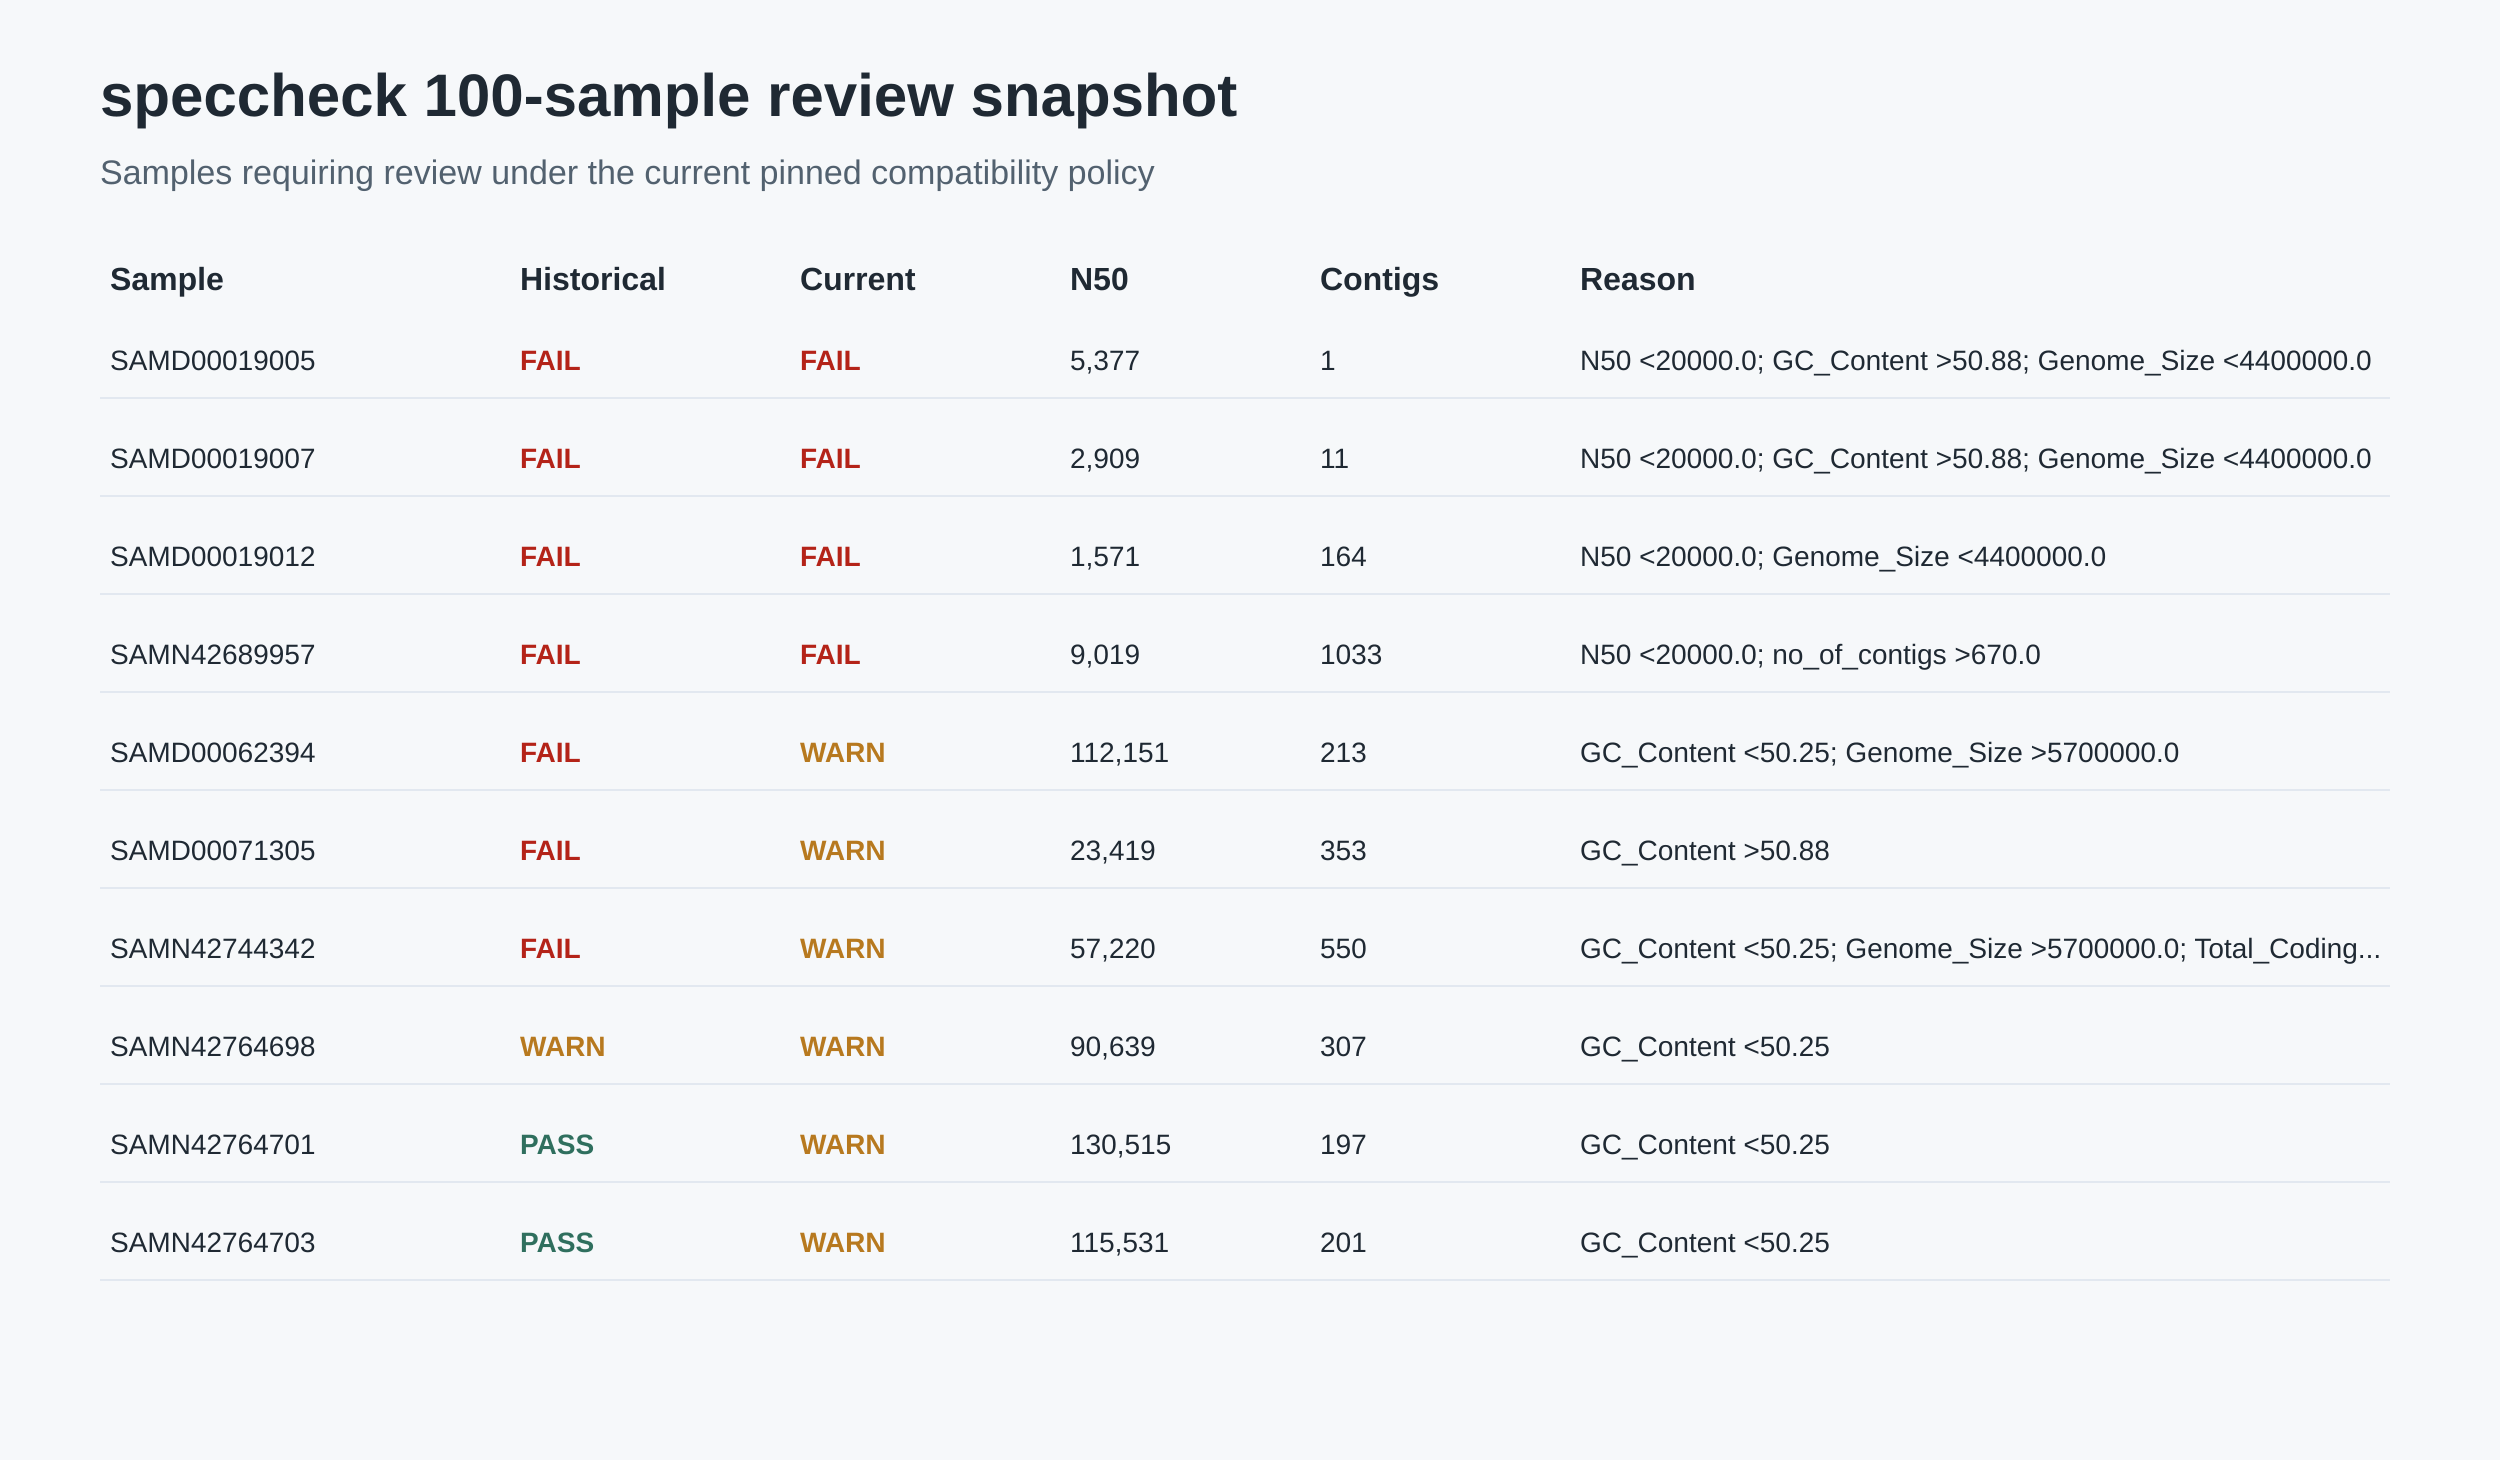
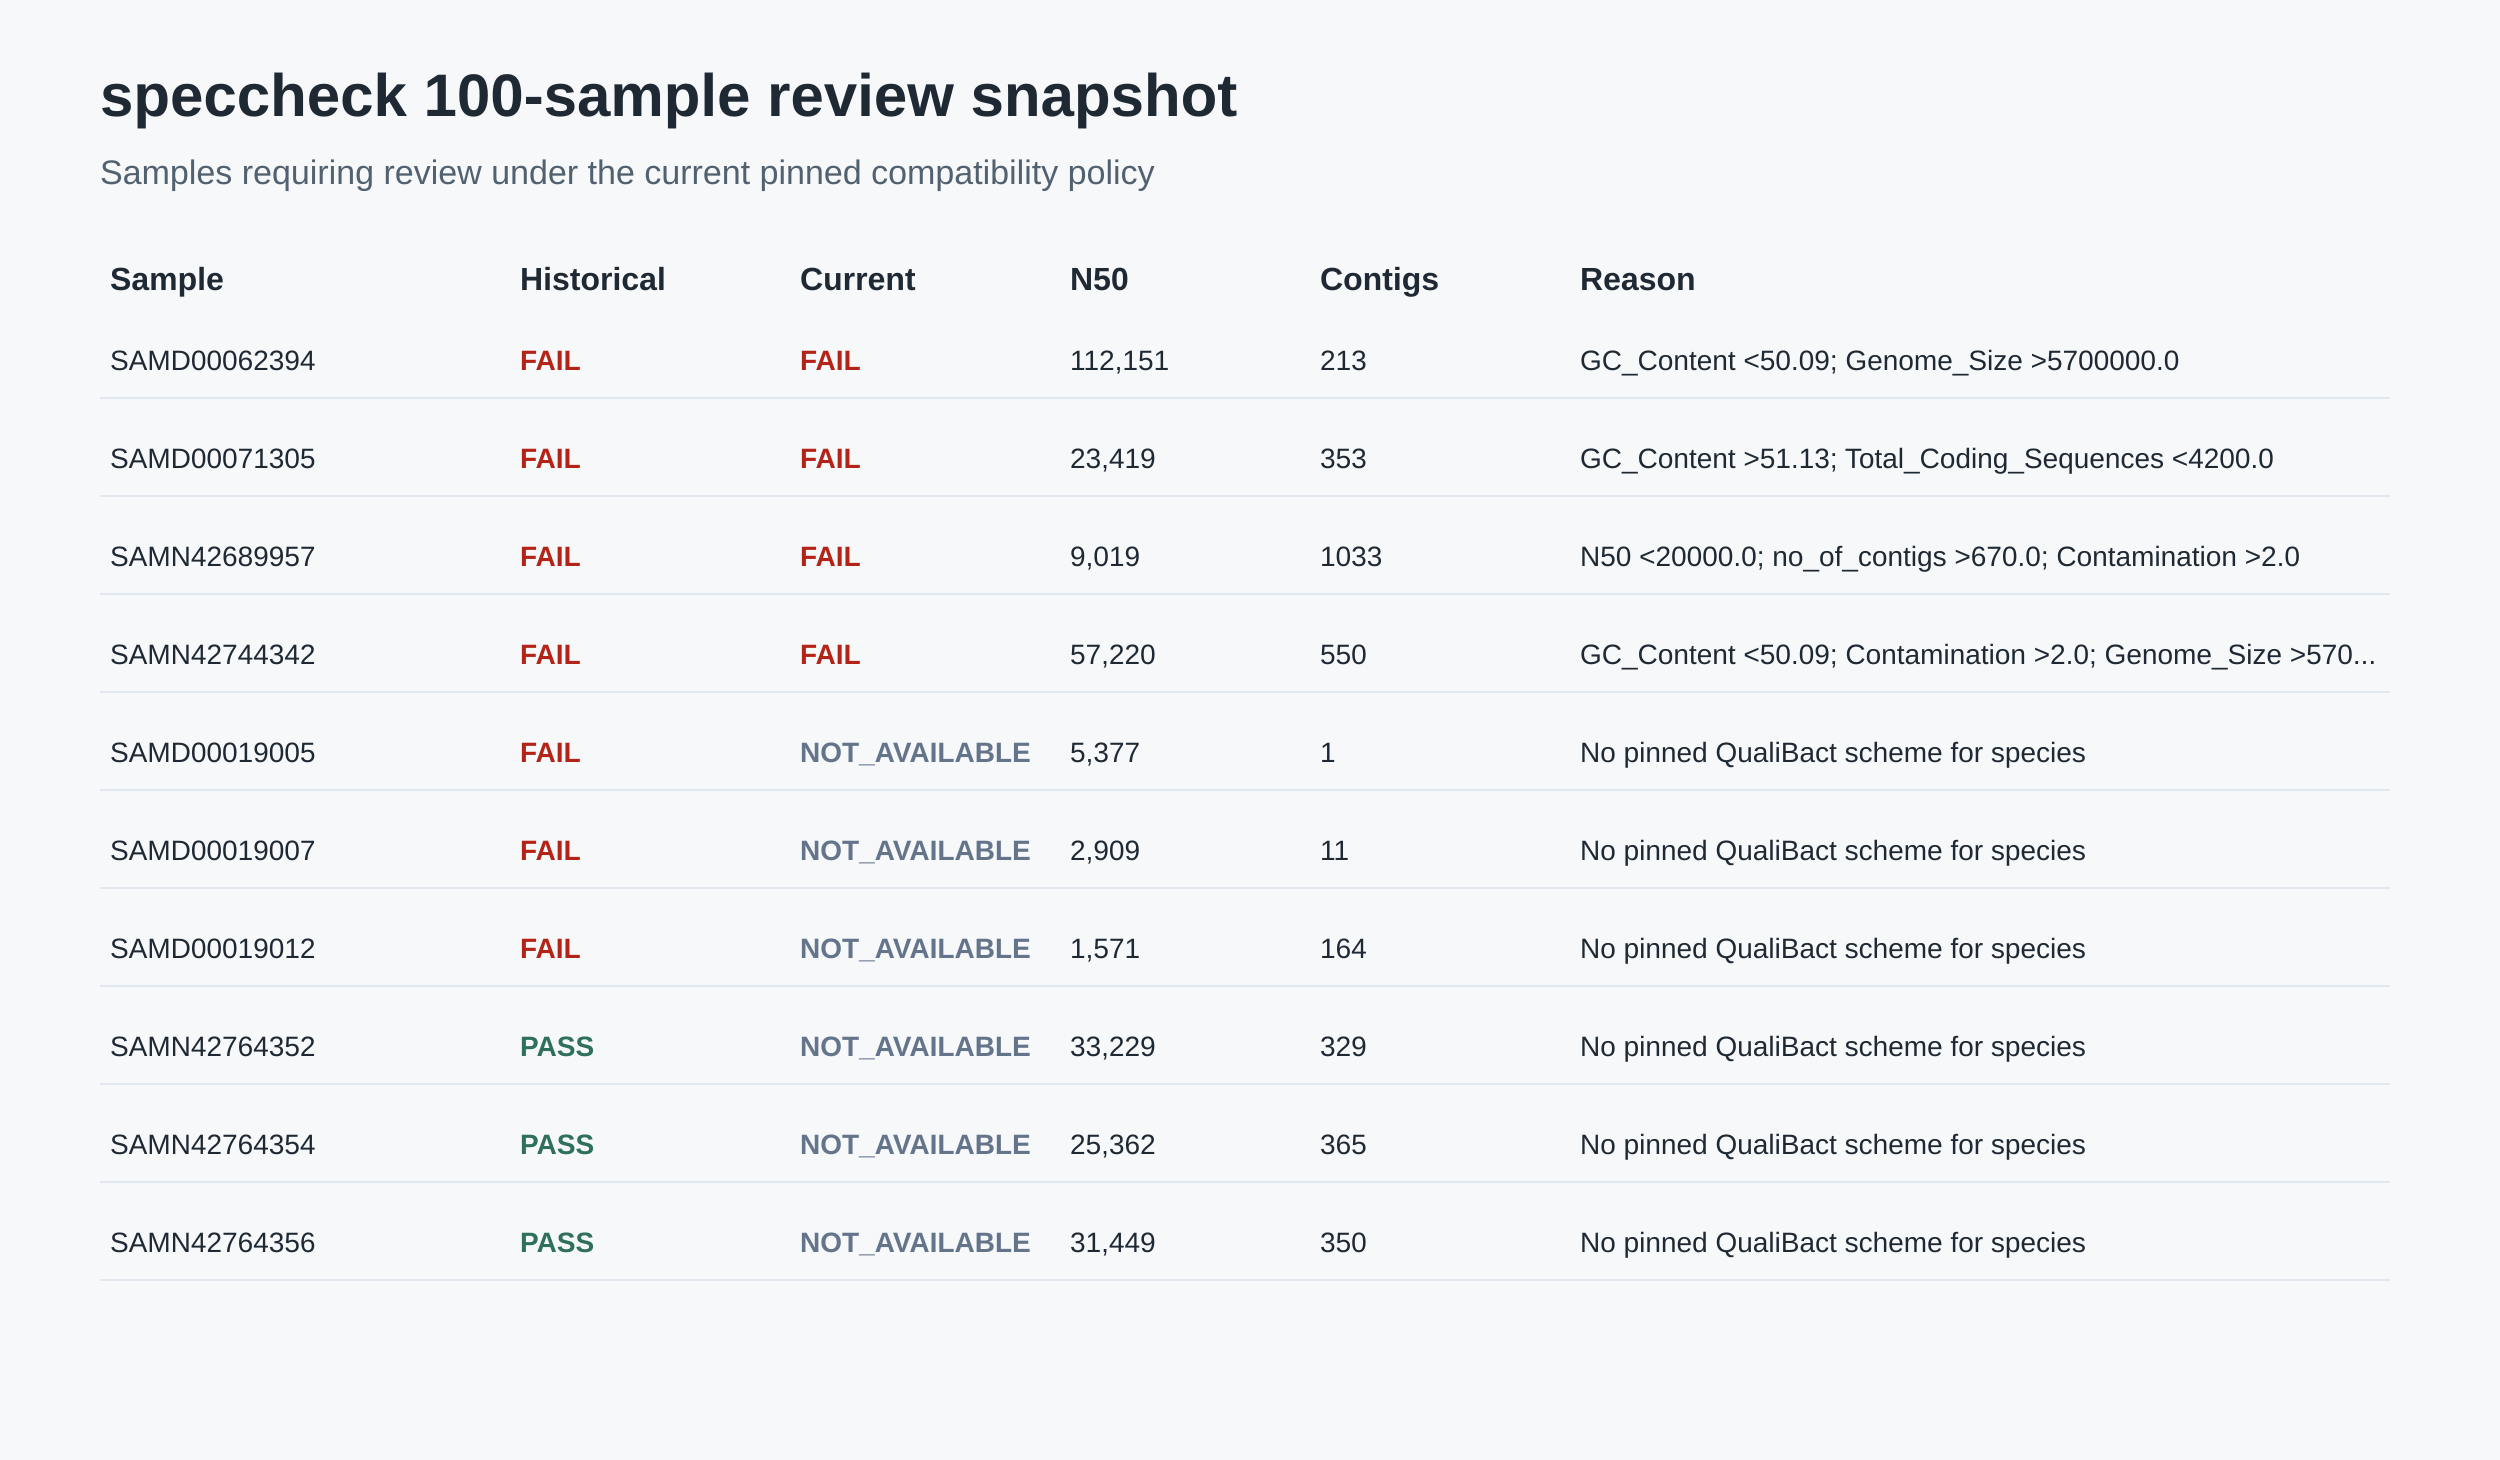
<svg xmlns="http://www.w3.org/2000/svg" width="1250" height="730" viewBox="0 0 1250 730">
  <rect width="100%" height="100%" fill="#f6f8fa" />
  <text x="50" y="58" font-family="Arial, Helvetica, sans-serif" font-size="30" font-weight="700" fill="#1f2933" text-anchor="start">speccheck 100-sample review snapshot</text>
  <text x="50" y="92" font-family="Arial, Helvetica, sans-serif" font-size="17" font-weight="400" fill="#52616f" text-anchor="start">Samples requiring review under the current pinned compatibility policy</text>
  <text x="55" y="145" font-family="Arial, Helvetica, sans-serif" font-size="16" font-weight="700" fill="#1f2933" text-anchor="start">Sample</text>
  <text x="260" y="145" font-family="Arial, Helvetica, sans-serif" font-size="16" font-weight="700" fill="#1f2933" text-anchor="start">Historical</text>
  <text x="400" y="145" font-family="Arial, Helvetica, sans-serif" font-size="16" font-weight="700" fill="#1f2933" text-anchor="start">Current</text>
  <text x="535" y="145" font-family="Arial, Helvetica, sans-serif" font-size="16" font-weight="700" fill="#1f2933" text-anchor="start">N50</text>
  <text x="660" y="145" font-family="Arial, Helvetica, sans-serif" font-size="16" font-weight="700" fill="#1f2933" text-anchor="start">Contigs</text>
  <text x="790" y="145" font-family="Arial, Helvetica, sans-serif" font-size="16" font-weight="700" fill="#1f2933" text-anchor="start">Reason</text>
-   <text x="55" y="185" font-family="Arial, Helvetica, sans-serif" font-size="14" font-weight="400" fill="#1f2933" text-anchor="start">SAMD00019005</text>
+   <text x="55" y="185" font-family="Arial, Helvetica, sans-serif" font-size="14" font-weight="400" fill="#1f2933" text-anchor="start">SAMD00062394</text>
  <text x="260" y="185" font-family="Arial, Helvetica, sans-serif" font-size="14" font-weight="700" fill="#b42318" text-anchor="start">FAIL</text>
  <text x="400" y="185" font-family="Arial, Helvetica, sans-serif" font-size="14" font-weight="700" fill="#b42318" text-anchor="start">FAIL</text>
-   <text x="535" y="185" font-family="Arial, Helvetica, sans-serif" font-size="14" font-weight="400" fill="#1f2933" text-anchor="start">5,377</text>
-   <text x="660" y="185" font-family="Arial, Helvetica, sans-serif" font-size="14" font-weight="400" fill="#1f2933" text-anchor="start">1</text>
-   <text x="790" y="185" font-family="Arial, Helvetica, sans-serif" font-size="14" font-weight="400" fill="#1f2933" text-anchor="start">N50 &lt;20000.0; GC_Content &gt;50.88; Genome_Size &lt;4400000.0</text>
+   <text x="535" y="185" font-family="Arial, Helvetica, sans-serif" font-size="14" font-weight="400" fill="#1f2933" text-anchor="start">112,151</text>
+   <text x="660" y="185" font-family="Arial, Helvetica, sans-serif" font-size="14" font-weight="400" fill="#1f2933" text-anchor="start">213</text>
+   <text x="790" y="185" font-family="Arial, Helvetica, sans-serif" font-size="14" font-weight="400" fill="#1f2933" text-anchor="start">GC_Content &lt;50.09; Genome_Size &gt;5700000.0</text>
  <line x1="50" y1="199" x2="1195" y2="199" stroke="#e2e8f0" />
-   <text x="55" y="234" font-family="Arial, Helvetica, sans-serif" font-size="14" font-weight="400" fill="#1f2933" text-anchor="start">SAMD00019007</text>
+   <text x="55" y="234" font-family="Arial, Helvetica, sans-serif" font-size="14" font-weight="400" fill="#1f2933" text-anchor="start">SAMD00071305</text>
  <text x="260" y="234" font-family="Arial, Helvetica, sans-serif" font-size="14" font-weight="700" fill="#b42318" text-anchor="start">FAIL</text>
  <text x="400" y="234" font-family="Arial, Helvetica, sans-serif" font-size="14" font-weight="700" fill="#b42318" text-anchor="start">FAIL</text>
-   <text x="535" y="234" font-family="Arial, Helvetica, sans-serif" font-size="14" font-weight="400" fill="#1f2933" text-anchor="start">2,909</text>
-   <text x="660" y="234" font-family="Arial, Helvetica, sans-serif" font-size="14" font-weight="400" fill="#1f2933" text-anchor="start">11</text>
-   <text x="790" y="234" font-family="Arial, Helvetica, sans-serif" font-size="14" font-weight="400" fill="#1f2933" text-anchor="start">N50 &lt;20000.0; GC_Content &gt;50.88; Genome_Size &lt;4400000.0</text>
+   <text x="535" y="234" font-family="Arial, Helvetica, sans-serif" font-size="14" font-weight="400" fill="#1f2933" text-anchor="start">23,419</text>
+   <text x="660" y="234" font-family="Arial, Helvetica, sans-serif" font-size="14" font-weight="400" fill="#1f2933" text-anchor="start">353</text>
+   <text x="790" y="234" font-family="Arial, Helvetica, sans-serif" font-size="14" font-weight="400" fill="#1f2933" text-anchor="start">GC_Content &gt;51.13; Total_Coding_Sequences &lt;4200.0</text>
  <line x1="50" y1="248" x2="1195" y2="248" stroke="#e2e8f0" />
-   <text x="55" y="283" font-family="Arial, Helvetica, sans-serif" font-size="14" font-weight="400" fill="#1f2933" text-anchor="start">SAMD00019012</text>
+   <text x="55" y="283" font-family="Arial, Helvetica, sans-serif" font-size="14" font-weight="400" fill="#1f2933" text-anchor="start">SAMN42689957</text>
  <text x="260" y="283" font-family="Arial, Helvetica, sans-serif" font-size="14" font-weight="700" fill="#b42318" text-anchor="start">FAIL</text>
  <text x="400" y="283" font-family="Arial, Helvetica, sans-serif" font-size="14" font-weight="700" fill="#b42318" text-anchor="start">FAIL</text>
-   <text x="535" y="283" font-family="Arial, Helvetica, sans-serif" font-size="14" font-weight="400" fill="#1f2933" text-anchor="start">1,571</text>
-   <text x="660" y="283" font-family="Arial, Helvetica, sans-serif" font-size="14" font-weight="400" fill="#1f2933" text-anchor="start">164</text>
-   <text x="790" y="283" font-family="Arial, Helvetica, sans-serif" font-size="14" font-weight="400" fill="#1f2933" text-anchor="start">N50 &lt;20000.0; Genome_Size &lt;4400000.0</text>
+   <text x="535" y="283" font-family="Arial, Helvetica, sans-serif" font-size="14" font-weight="400" fill="#1f2933" text-anchor="start">9,019</text>
+   <text x="660" y="283" font-family="Arial, Helvetica, sans-serif" font-size="14" font-weight="400" fill="#1f2933" text-anchor="start">1033</text>
+   <text x="790" y="283" font-family="Arial, Helvetica, sans-serif" font-size="14" font-weight="400" fill="#1f2933" text-anchor="start">N50 &lt;20000.0; no_of_contigs &gt;670.0; Contamination &gt;2.0</text>
  <line x1="50" y1="297" x2="1195" y2="297" stroke="#e2e8f0" />
-   <text x="55" y="332" font-family="Arial, Helvetica, sans-serif" font-size="14" font-weight="400" fill="#1f2933" text-anchor="start">SAMN42689957</text>
+   <text x="55" y="332" font-family="Arial, Helvetica, sans-serif" font-size="14" font-weight="400" fill="#1f2933" text-anchor="start">SAMN42744342</text>
  <text x="260" y="332" font-family="Arial, Helvetica, sans-serif" font-size="14" font-weight="700" fill="#b42318" text-anchor="start">FAIL</text>
  <text x="400" y="332" font-family="Arial, Helvetica, sans-serif" font-size="14" font-weight="700" fill="#b42318" text-anchor="start">FAIL</text>
-   <text x="535" y="332" font-family="Arial, Helvetica, sans-serif" font-size="14" font-weight="400" fill="#1f2933" text-anchor="start">9,019</text>
-   <text x="660" y="332" font-family="Arial, Helvetica, sans-serif" font-size="14" font-weight="400" fill="#1f2933" text-anchor="start">1033</text>
-   <text x="790" y="332" font-family="Arial, Helvetica, sans-serif" font-size="14" font-weight="400" fill="#1f2933" text-anchor="start">N50 &lt;20000.0; no_of_contigs &gt;670.0</text>
+   <text x="535" y="332" font-family="Arial, Helvetica, sans-serif" font-size="14" font-weight="400" fill="#1f2933" text-anchor="start">57,220</text>
+   <text x="660" y="332" font-family="Arial, Helvetica, sans-serif" font-size="14" font-weight="400" fill="#1f2933" text-anchor="start">550</text>
+   <text x="790" y="332" font-family="Arial, Helvetica, sans-serif" font-size="14" font-weight="400" fill="#1f2933" text-anchor="start">GC_Content &lt;50.09; Contamination &gt;2.0; Genome_Size &gt;570...</text>
  <line x1="50" y1="346" x2="1195" y2="346" stroke="#e2e8f0" />
-   <text x="55" y="381" font-family="Arial, Helvetica, sans-serif" font-size="14" font-weight="400" fill="#1f2933" text-anchor="start">SAMD00062394</text>
+   <text x="55" y="381" font-family="Arial, Helvetica, sans-serif" font-size="14" font-weight="400" fill="#1f2933" text-anchor="start">SAMD00019005</text>
  <text x="260" y="381" font-family="Arial, Helvetica, sans-serif" font-size="14" font-weight="700" fill="#b42318" text-anchor="start">FAIL</text>
-   <text x="400" y="381" font-family="Arial, Helvetica, sans-serif" font-size="14" font-weight="700" fill="#b7791f" text-anchor="start">WARN</text>
-   <text x="535" y="381" font-family="Arial, Helvetica, sans-serif" font-size="14" font-weight="400" fill="#1f2933" text-anchor="start">112,151</text>
-   <text x="660" y="381" font-family="Arial, Helvetica, sans-serif" font-size="14" font-weight="400" fill="#1f2933" text-anchor="start">213</text>
-   <text x="790" y="381" font-family="Arial, Helvetica, sans-serif" font-size="14" font-weight="400" fill="#1f2933" text-anchor="start">GC_Content &lt;50.25; Genome_Size &gt;5700000.0</text>
+   <text x="400" y="381" font-family="Arial, Helvetica, sans-serif" font-size="14" font-weight="700" fill="#64748b" text-anchor="start">NOT_AVAILABLE</text>
+   <text x="535" y="381" font-family="Arial, Helvetica, sans-serif" font-size="14" font-weight="400" fill="#1f2933" text-anchor="start">5,377</text>
+   <text x="660" y="381" font-family="Arial, Helvetica, sans-serif" font-size="14" font-weight="400" fill="#1f2933" text-anchor="start">1</text>
+   <text x="790" y="381" font-family="Arial, Helvetica, sans-serif" font-size="14" font-weight="400" fill="#1f2933" text-anchor="start">No pinned QualiBact scheme for species</text>
  <line x1="50" y1="395" x2="1195" y2="395" stroke="#e2e8f0" />
-   <text x="55" y="430" font-family="Arial, Helvetica, sans-serif" font-size="14" font-weight="400" fill="#1f2933" text-anchor="start">SAMD00071305</text>
+   <text x="55" y="430" font-family="Arial, Helvetica, sans-serif" font-size="14" font-weight="400" fill="#1f2933" text-anchor="start">SAMD00019007</text>
  <text x="260" y="430" font-family="Arial, Helvetica, sans-serif" font-size="14" font-weight="700" fill="#b42318" text-anchor="start">FAIL</text>
-   <text x="400" y="430" font-family="Arial, Helvetica, sans-serif" font-size="14" font-weight="700" fill="#b7791f" text-anchor="start">WARN</text>
-   <text x="535" y="430" font-family="Arial, Helvetica, sans-serif" font-size="14" font-weight="400" fill="#1f2933" text-anchor="start">23,419</text>
-   <text x="660" y="430" font-family="Arial, Helvetica, sans-serif" font-size="14" font-weight="400" fill="#1f2933" text-anchor="start">353</text>
-   <text x="790" y="430" font-family="Arial, Helvetica, sans-serif" font-size="14" font-weight="400" fill="#1f2933" text-anchor="start">GC_Content &gt;50.88</text>
+   <text x="400" y="430" font-family="Arial, Helvetica, sans-serif" font-size="14" font-weight="700" fill="#64748b" text-anchor="start">NOT_AVAILABLE</text>
+   <text x="535" y="430" font-family="Arial, Helvetica, sans-serif" font-size="14" font-weight="400" fill="#1f2933" text-anchor="start">2,909</text>
+   <text x="660" y="430" font-family="Arial, Helvetica, sans-serif" font-size="14" font-weight="400" fill="#1f2933" text-anchor="start">11</text>
+   <text x="790" y="430" font-family="Arial, Helvetica, sans-serif" font-size="14" font-weight="400" fill="#1f2933" text-anchor="start">No pinned QualiBact scheme for species</text>
  <line x1="50" y1="444" x2="1195" y2="444" stroke="#e2e8f0" />
-   <text x="55" y="479" font-family="Arial, Helvetica, sans-serif" font-size="14" font-weight="400" fill="#1f2933" text-anchor="start">SAMN42744342</text>
+   <text x="55" y="479" font-family="Arial, Helvetica, sans-serif" font-size="14" font-weight="400" fill="#1f2933" text-anchor="start">SAMD00019012</text>
  <text x="260" y="479" font-family="Arial, Helvetica, sans-serif" font-size="14" font-weight="700" fill="#b42318" text-anchor="start">FAIL</text>
-   <text x="400" y="479" font-family="Arial, Helvetica, sans-serif" font-size="14" font-weight="700" fill="#b7791f" text-anchor="start">WARN</text>
-   <text x="535" y="479" font-family="Arial, Helvetica, sans-serif" font-size="14" font-weight="400" fill="#1f2933" text-anchor="start">57,220</text>
-   <text x="660" y="479" font-family="Arial, Helvetica, sans-serif" font-size="14" font-weight="400" fill="#1f2933" text-anchor="start">550</text>
-   <text x="790" y="479" font-family="Arial, Helvetica, sans-serif" font-size="14" font-weight="400" fill="#1f2933" text-anchor="start">GC_Content &lt;50.25; Genome_Size &gt;5700000.0; Total_Coding...</text>
+   <text x="400" y="479" font-family="Arial, Helvetica, sans-serif" font-size="14" font-weight="700" fill="#64748b" text-anchor="start">NOT_AVAILABLE</text>
+   <text x="535" y="479" font-family="Arial, Helvetica, sans-serif" font-size="14" font-weight="400" fill="#1f2933" text-anchor="start">1,571</text>
+   <text x="660" y="479" font-family="Arial, Helvetica, sans-serif" font-size="14" font-weight="400" fill="#1f2933" text-anchor="start">164</text>
+   <text x="790" y="479" font-family="Arial, Helvetica, sans-serif" font-size="14" font-weight="400" fill="#1f2933" text-anchor="start">No pinned QualiBact scheme for species</text>
  <line x1="50" y1="493" x2="1195" y2="493" stroke="#e2e8f0" />
-   <text x="55" y="528" font-family="Arial, Helvetica, sans-serif" font-size="14" font-weight="400" fill="#1f2933" text-anchor="start">SAMN42764698</text>
-   <text x="260" y="528" font-family="Arial, Helvetica, sans-serif" font-size="14" font-weight="700" fill="#b7791f" text-anchor="start">WARN</text>
-   <text x="400" y="528" font-family="Arial, Helvetica, sans-serif" font-size="14" font-weight="700" fill="#b7791f" text-anchor="start">WARN</text>
-   <text x="535" y="528" font-family="Arial, Helvetica, sans-serif" font-size="14" font-weight="400" fill="#1f2933" text-anchor="start">90,639</text>
-   <text x="660" y="528" font-family="Arial, Helvetica, sans-serif" font-size="14" font-weight="400" fill="#1f2933" text-anchor="start">307</text>
-   <text x="790" y="528" font-family="Arial, Helvetica, sans-serif" font-size="14" font-weight="400" fill="#1f2933" text-anchor="start">GC_Content &lt;50.25</text>
+   <text x="55" y="528" font-family="Arial, Helvetica, sans-serif" font-size="14" font-weight="400" fill="#1f2933" text-anchor="start">SAMN42764352</text>
+   <text x="260" y="528" font-family="Arial, Helvetica, sans-serif" font-size="14" font-weight="700" fill="#2f6f5e" text-anchor="start">PASS</text>
+   <text x="400" y="528" font-family="Arial, Helvetica, sans-serif" font-size="14" font-weight="700" fill="#64748b" text-anchor="start">NOT_AVAILABLE</text>
+   <text x="535" y="528" font-family="Arial, Helvetica, sans-serif" font-size="14" font-weight="400" fill="#1f2933" text-anchor="start">33,229</text>
+   <text x="660" y="528" font-family="Arial, Helvetica, sans-serif" font-size="14" font-weight="400" fill="#1f2933" text-anchor="start">329</text>
+   <text x="790" y="528" font-family="Arial, Helvetica, sans-serif" font-size="14" font-weight="400" fill="#1f2933" text-anchor="start">No pinned QualiBact scheme for species</text>
  <line x1="50" y1="542" x2="1195" y2="542" stroke="#e2e8f0" />
-   <text x="55" y="577" font-family="Arial, Helvetica, sans-serif" font-size="14" font-weight="400" fill="#1f2933" text-anchor="start">SAMN42764701</text>
+   <text x="55" y="577" font-family="Arial, Helvetica, sans-serif" font-size="14" font-weight="400" fill="#1f2933" text-anchor="start">SAMN42764354</text>
  <text x="260" y="577" font-family="Arial, Helvetica, sans-serif" font-size="14" font-weight="700" fill="#2f6f5e" text-anchor="start">PASS</text>
-   <text x="400" y="577" font-family="Arial, Helvetica, sans-serif" font-size="14" font-weight="700" fill="#b7791f" text-anchor="start">WARN</text>
-   <text x="535" y="577" font-family="Arial, Helvetica, sans-serif" font-size="14" font-weight="400" fill="#1f2933" text-anchor="start">130,515</text>
-   <text x="660" y="577" font-family="Arial, Helvetica, sans-serif" font-size="14" font-weight="400" fill="#1f2933" text-anchor="start">197</text>
-   <text x="790" y="577" font-family="Arial, Helvetica, sans-serif" font-size="14" font-weight="400" fill="#1f2933" text-anchor="start">GC_Content &lt;50.25</text>
+   <text x="400" y="577" font-family="Arial, Helvetica, sans-serif" font-size="14" font-weight="700" fill="#64748b" text-anchor="start">NOT_AVAILABLE</text>
+   <text x="535" y="577" font-family="Arial, Helvetica, sans-serif" font-size="14" font-weight="400" fill="#1f2933" text-anchor="start">25,362</text>
+   <text x="660" y="577" font-family="Arial, Helvetica, sans-serif" font-size="14" font-weight="400" fill="#1f2933" text-anchor="start">365</text>
+   <text x="790" y="577" font-family="Arial, Helvetica, sans-serif" font-size="14" font-weight="400" fill="#1f2933" text-anchor="start">No pinned QualiBact scheme for species</text>
  <line x1="50" y1="591" x2="1195" y2="591" stroke="#e2e8f0" />
-   <text x="55" y="626" font-family="Arial, Helvetica, sans-serif" font-size="14" font-weight="400" fill="#1f2933" text-anchor="start">SAMN42764703</text>
+   <text x="55" y="626" font-family="Arial, Helvetica, sans-serif" font-size="14" font-weight="400" fill="#1f2933" text-anchor="start">SAMN42764356</text>
  <text x="260" y="626" font-family="Arial, Helvetica, sans-serif" font-size="14" font-weight="700" fill="#2f6f5e" text-anchor="start">PASS</text>
-   <text x="400" y="626" font-family="Arial, Helvetica, sans-serif" font-size="14" font-weight="700" fill="#b7791f" text-anchor="start">WARN</text>
-   <text x="535" y="626" font-family="Arial, Helvetica, sans-serif" font-size="14" font-weight="400" fill="#1f2933" text-anchor="start">115,531</text>
-   <text x="660" y="626" font-family="Arial, Helvetica, sans-serif" font-size="14" font-weight="400" fill="#1f2933" text-anchor="start">201</text>
-   <text x="790" y="626" font-family="Arial, Helvetica, sans-serif" font-size="14" font-weight="400" fill="#1f2933" text-anchor="start">GC_Content &lt;50.25</text>
+   <text x="400" y="626" font-family="Arial, Helvetica, sans-serif" font-size="14" font-weight="700" fill="#64748b" text-anchor="start">NOT_AVAILABLE</text>
+   <text x="535" y="626" font-family="Arial, Helvetica, sans-serif" font-size="14" font-weight="400" fill="#1f2933" text-anchor="start">31,449</text>
+   <text x="660" y="626" font-family="Arial, Helvetica, sans-serif" font-size="14" font-weight="400" fill="#1f2933" text-anchor="start">350</text>
+   <text x="790" y="626" font-family="Arial, Helvetica, sans-serif" font-size="14" font-weight="400" fill="#1f2933" text-anchor="start">No pinned QualiBact scheme for species</text>
  <line x1="50" y1="640" x2="1195" y2="640" stroke="#e2e8f0" />
</svg>
